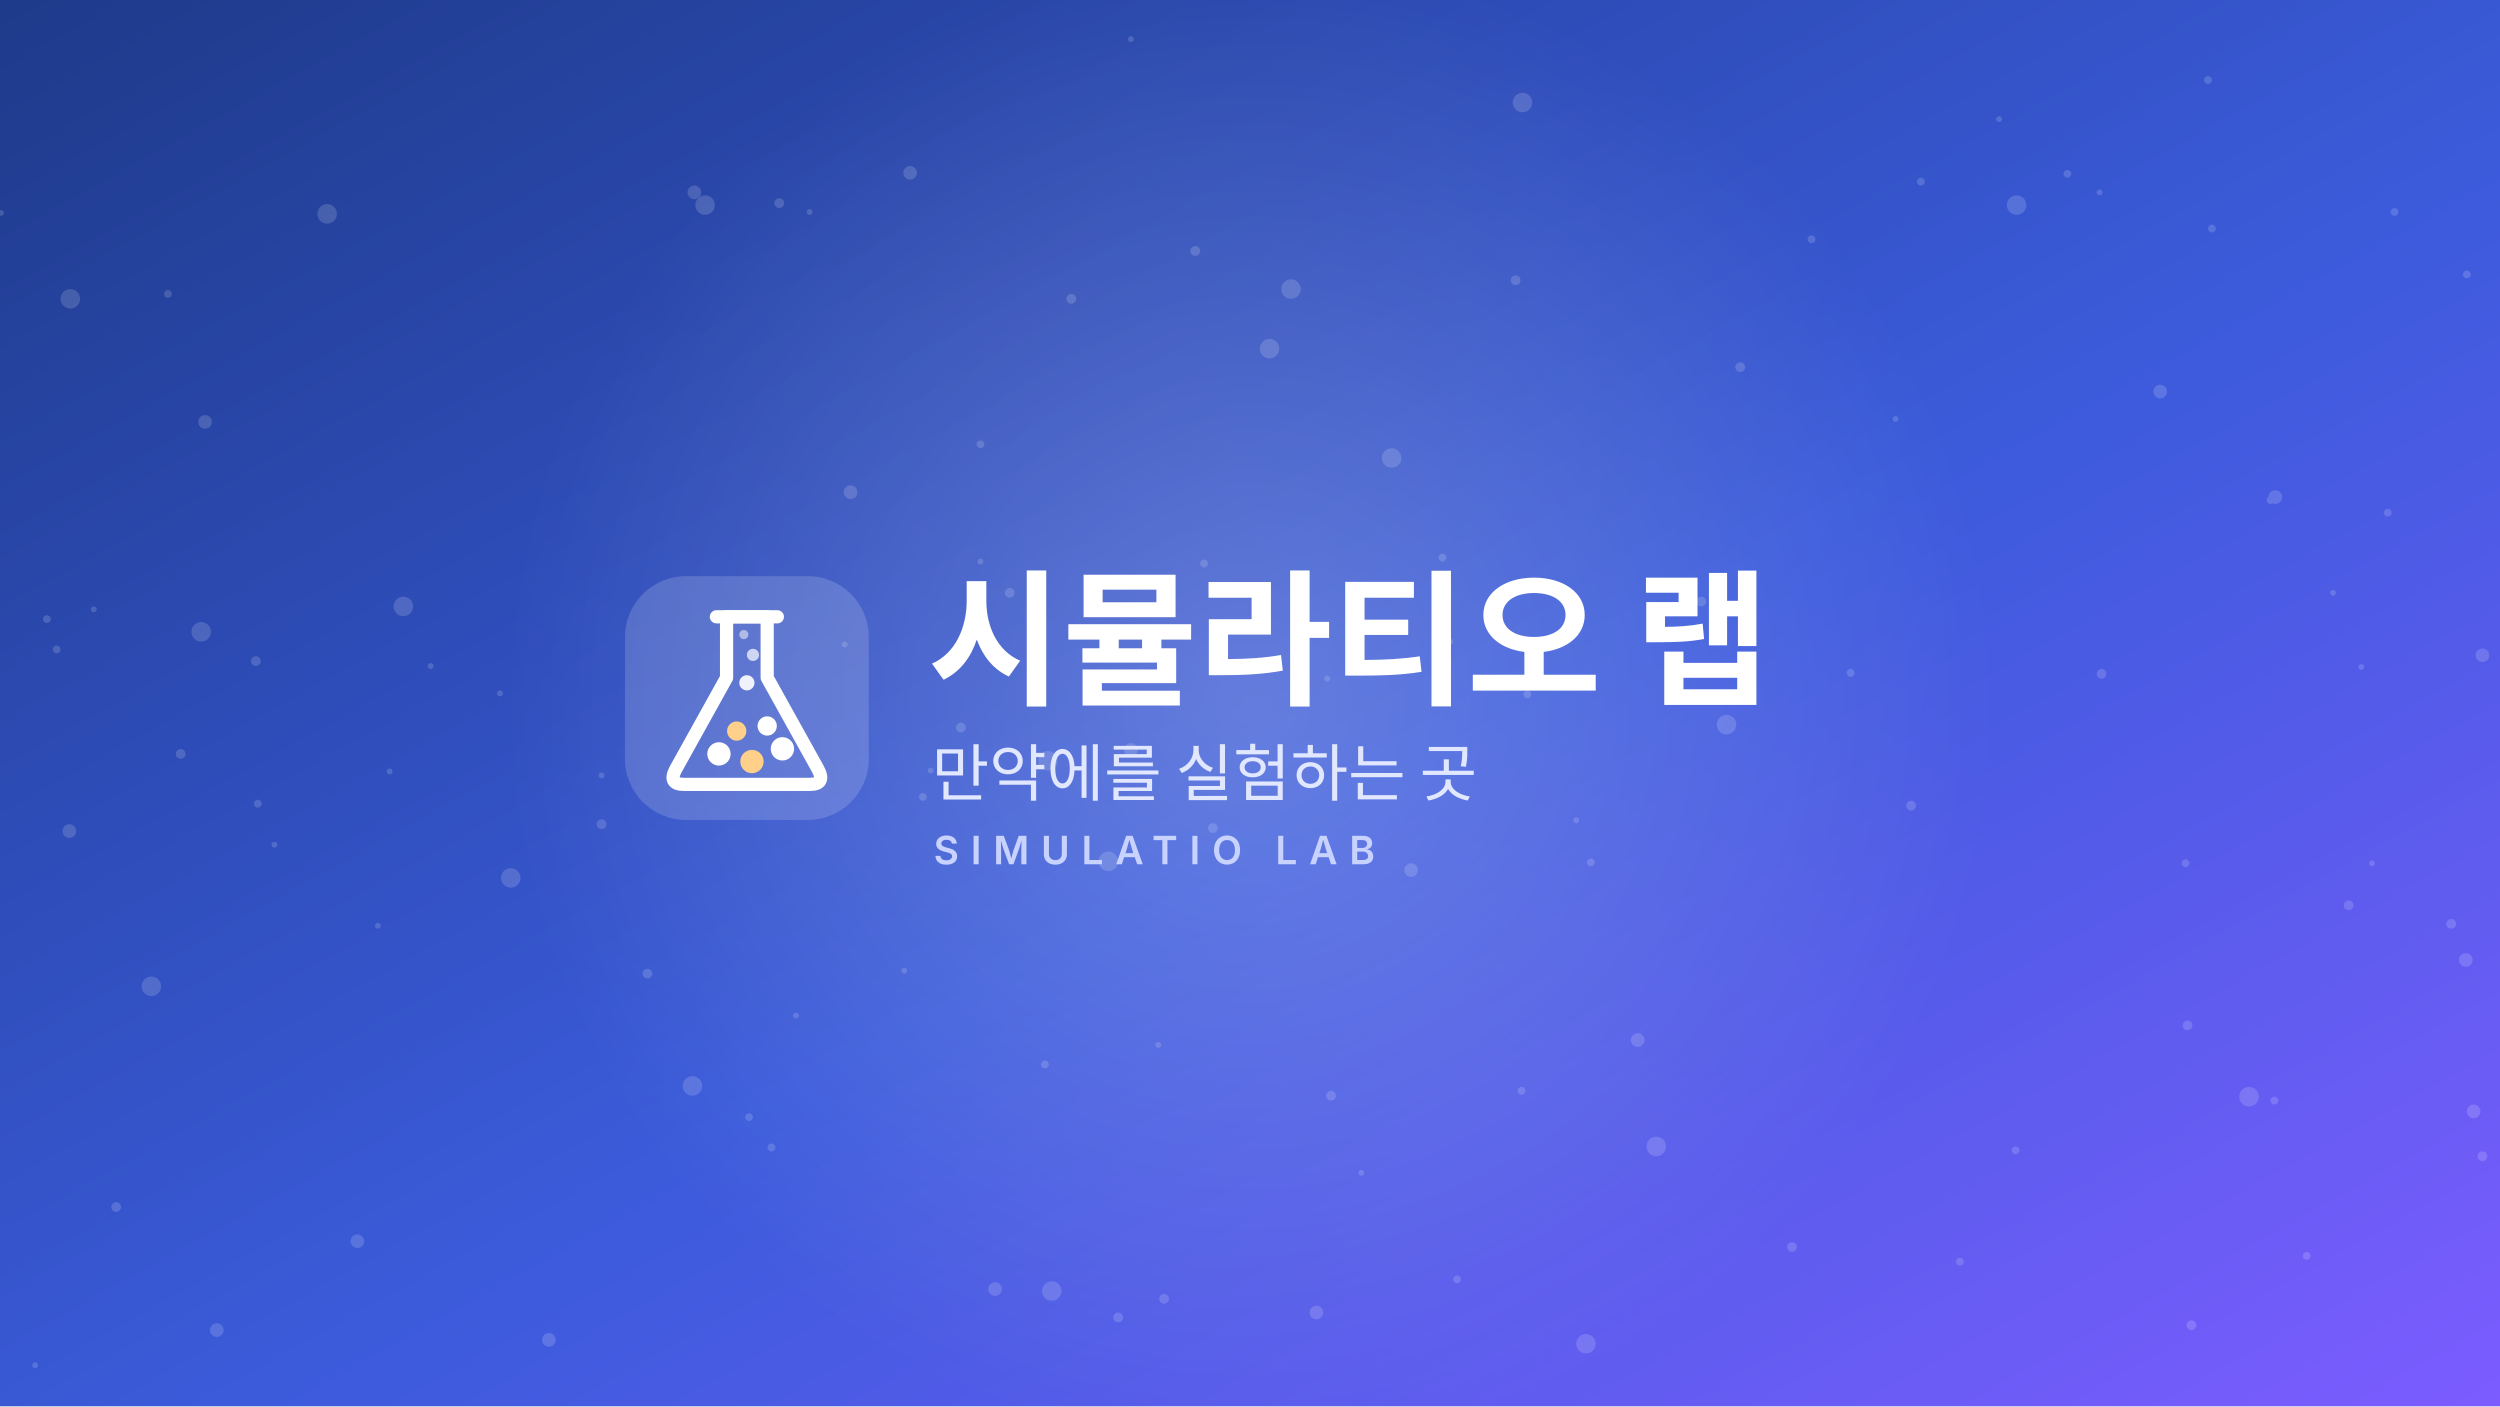
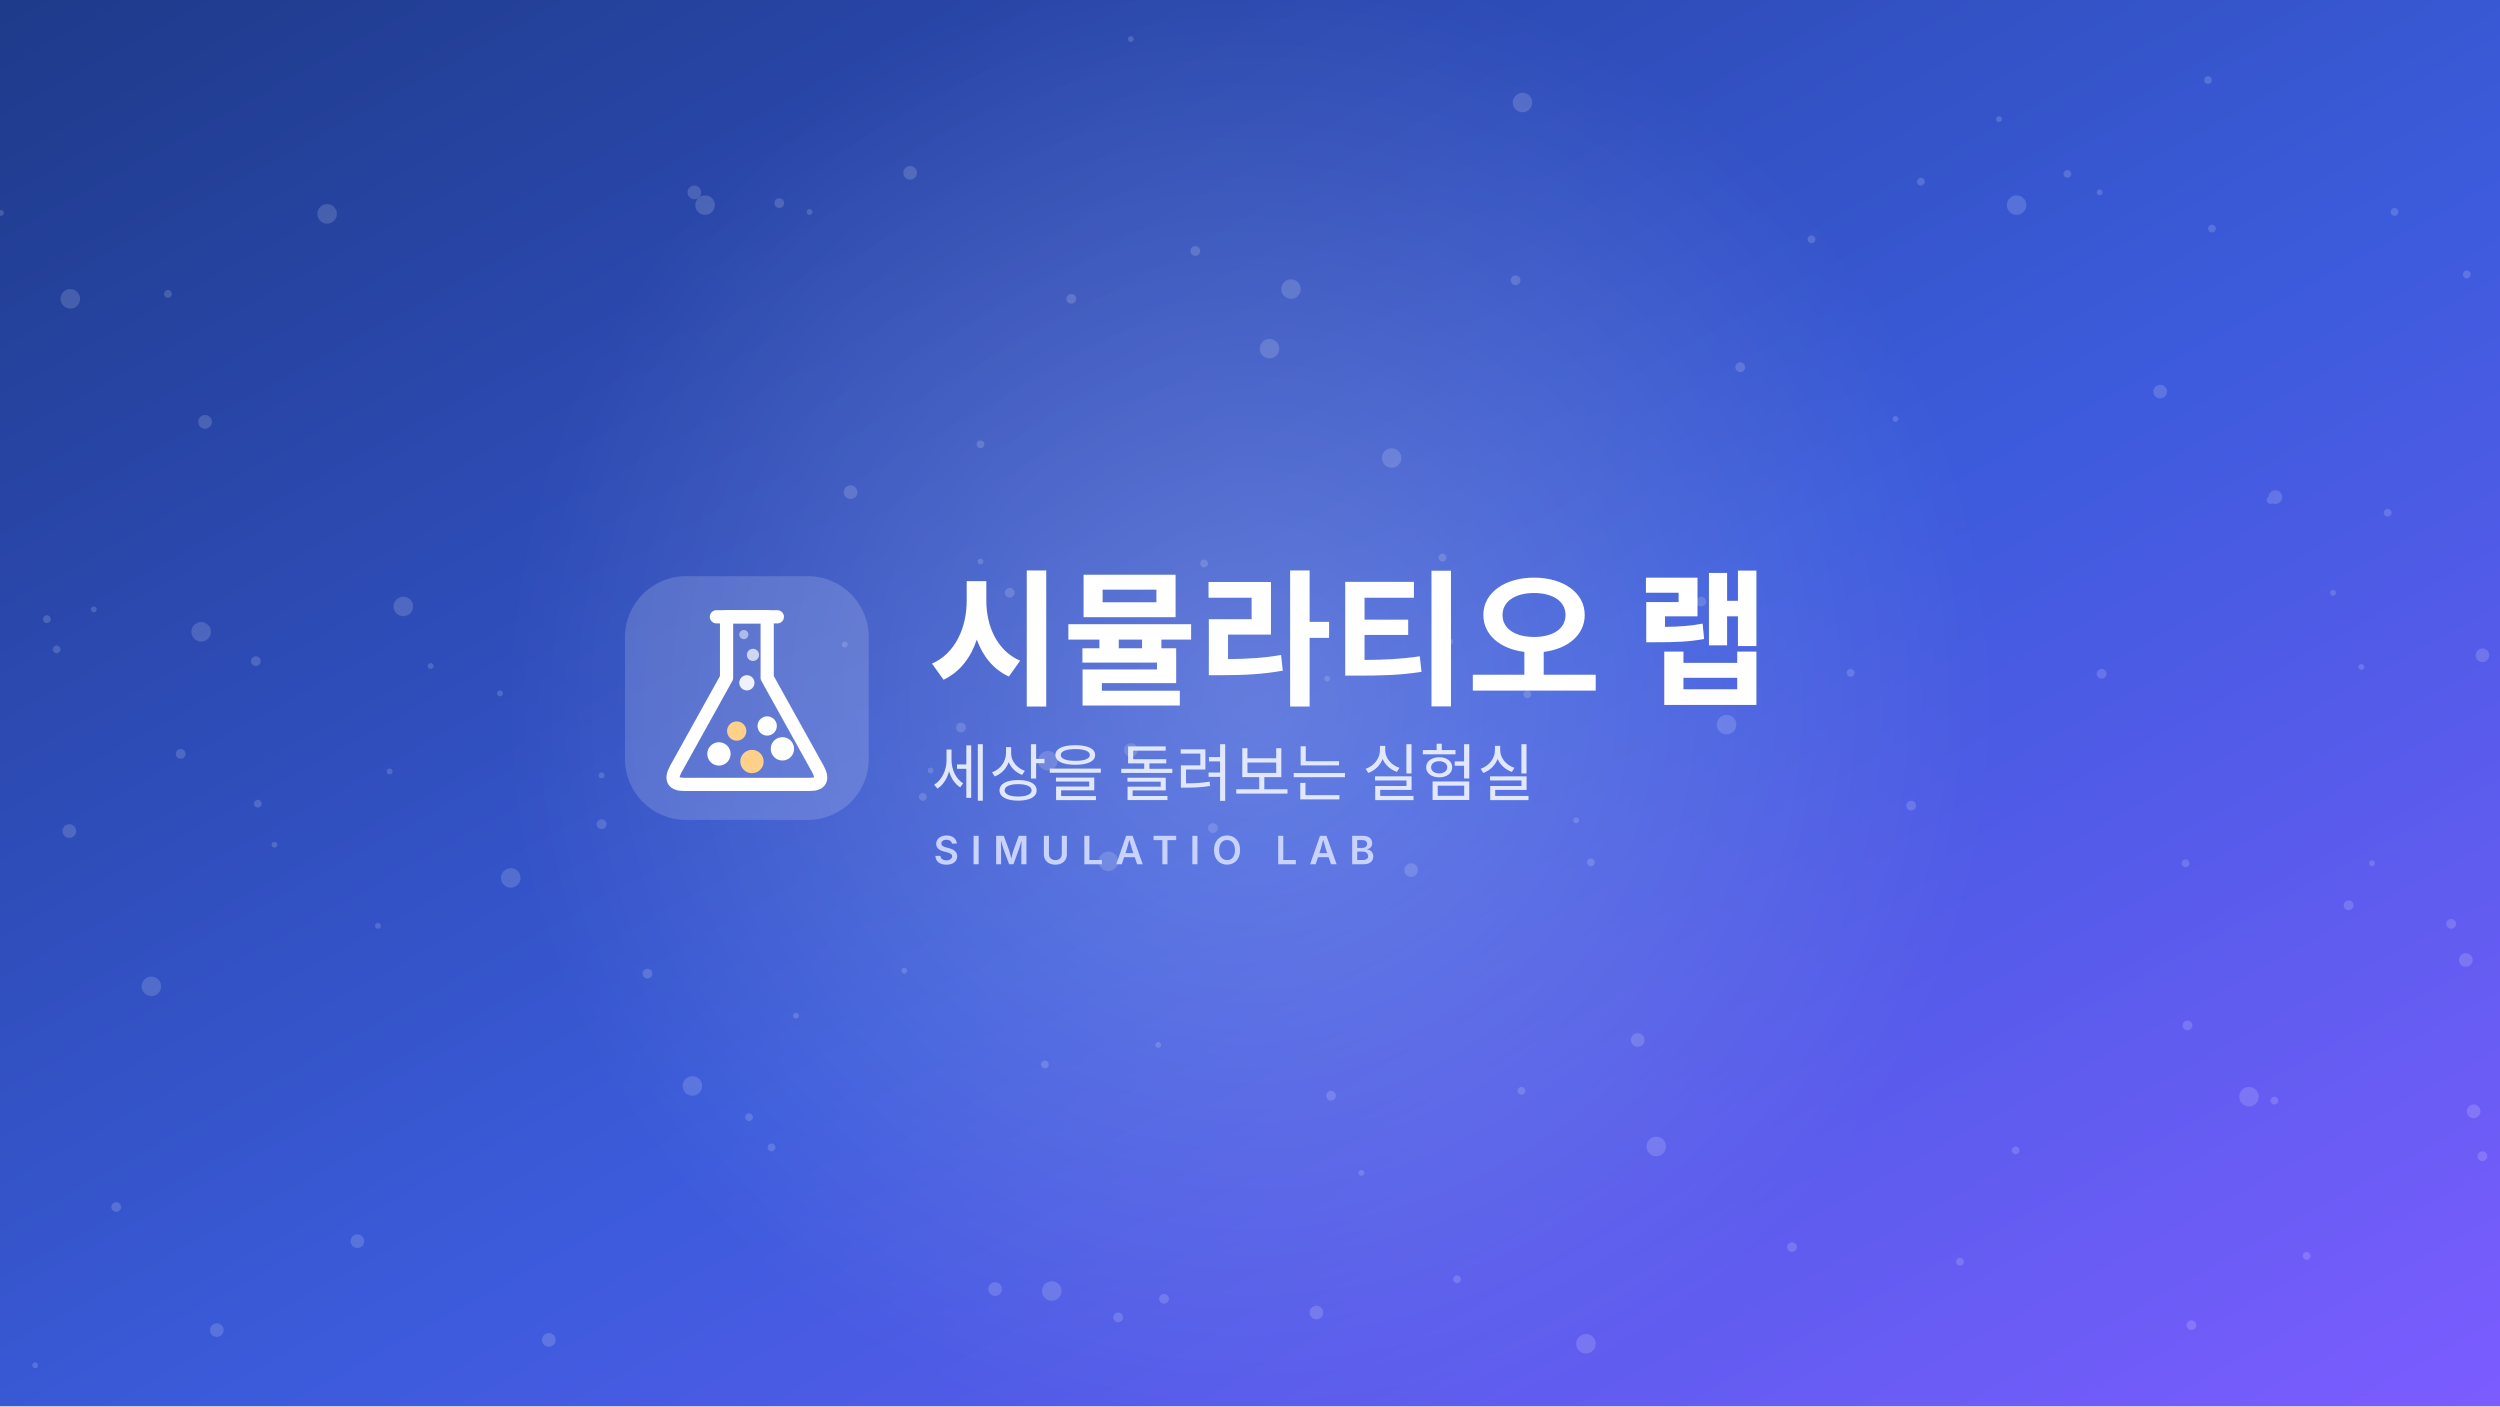
<svg xmlns="http://www.w3.org/2000/svg" width="2560" height="1440" viewBox="0 0 2560 1440">
  <defs>
    <linearGradient id="bg" x1="0" y1="0" x2="1" y2="1">
      <stop offset="0" stop-color="#1e3a8a" />
      <stop offset="0.55" stop-color="#3b5bdb" />
      <stop offset="1" stop-color="#7c5cff" />
    </linearGradient>
    <radialGradient id="glow" cx="0.5" cy="0.5" r="0.5">
      <stop offset="0" stop-color="#ffffff" stop-opacity=".22" />
      <stop offset="1" stop-color="#ffffff" stop-opacity="0" />
    </radialGradient>
  </defs>
  <rect width="2560" height="1440" fill="url(#bg)" />
  <circle cx="1280.0" cy="720.0" r="760" fill="url(#glow)" />
  <g opacity=".16" fill="#fff">
    <circle cx="829" cy="217" r="3" />
    <circle cx="185" cy="772" r="5" />
    <circle cx="1492" cy="1310" r="4" />
    <circle cx="96" cy="624" r="3" />
    <circle cx="616" cy="794" r="3" />
    <circle cx="2117" cy="178" r="4" />
    <circle cx="1614" cy="840" r="3" />
    <circle cx="1477" cy="571" r="4" />
    <circle cx="119" cy="1236" r="5" />
    <circle cx="1073" cy="779" r="10" />
    <circle cx="790" cy="1175" r="4" />
    <circle cx="264" cy="823" r="4" />
    <circle cx="953" cy="789" r="3" />
    <circle cx="1445" cy="891" r="7" />
    <circle cx="1742" cy="616" r="5" />
    <circle cx="1192" cy="1330" r="5" />
    <circle cx="767" cy="1144" r="4" />
    <circle cx="210" cy="432" r="7" />
    <circle cx="2240" cy="1050" r="5" />
    <circle cx="1559" cy="105" r="10" />
    <circle cx="1070" cy="1090" r="4" />
    <circle cx="2389" cy="607" r="3" />
    <circle cx="1957" cy="825" r="5" />
    <circle cx="871" cy="504" r="7" />
    <circle cx="1485" cy="657" r="3" />
    <circle cx="2418" cy="683" r="3" />
    <circle cx="155" cy="1010" r="10" />
    <circle cx="2542" cy="1184" r="5" />
    <circle cx="1835" cy="1277" r="5" />
    <circle cx="58" cy="665" r="4" />
    <circle cx="1564" cy="711" r="4" />
    <circle cx="1967" cy="186" r="4" />
    <circle cx="1019" cy="1320" r="7" />
    <circle cx="206" cy="647" r="10" />
    <circle cx="711" cy="197" r="7" />
    <circle cx="2212" cy="401" r="7" />
    <circle cx="2525" cy="983" r="7" />
    <circle cx="2452" cy="217" r="4" />
    <circle cx="387" cy="948" r="3" />
    <circle cx="1242" cy="848" r="5" />
    <circle cx="722" cy="210" r="10" />
    <circle cx="945" cy="816" r="4" />
    <circle cx="1768" cy="742" r="10" />
    <circle cx="1677" cy="1065" r="7" />
    <circle cx="2303" cy="1123" r="10" />
    <circle cx="1004" cy="575" r="3" />
    <circle cx="1233" cy="577" r="4" />
    <circle cx="172" cy="301" r="4" />
    <circle cx="281" cy="865" r="3" />
    <circle cx="1" cy="218" r="3" />
    <circle cx="2429" cy="884" r="3" />
    <circle cx="2238" cy="884" r="4" />
    <circle cx="1624" cy="1376" r="10" />
    <circle cx="932" cy="177" r="7" />
    <circle cx="2542" cy="671" r="7" />
    <circle cx="798" cy="208" r="5" />
    <circle cx="1895" cy="689" r="4" />
    <circle cx="1322" cy="296" r="10" />
    <circle cx="926" cy="994" r="3" />
    <circle cx="1941" cy="429" r="3" />
    <circle cx="1782" cy="376" r="5" />
    <circle cx="2325" cy="512" r="4" />
    <circle cx="1363" cy="1122" r="5" />
    <circle cx="1629" cy="883" r="4" />
    <circle cx="2064" cy="1178" r="4" />
    <circle cx="512" cy="710" r="3" />
    <circle cx="2533" cy="1138" r="7" />
    <circle cx="663" cy="997" r="5" />
    <circle cx="1145" cy="1349" r="5" />
    <circle cx="2445" cy="525" r="4" />
    <circle cx="262" cy="677" r="5" />
    <circle cx="523" cy="899" r="10" />
    <circle cx="2152" cy="690" r="5" />
    <circle cx="2047" cy="122" r="3" />
    <circle cx="2329" cy="1127" r="4" />
    <circle cx="1224" cy="257" r="5" />
    <circle cx="222" cy="1362" r="7" />
    <circle cx="1186" cy="1070" r="3" />
    <circle cx="1855" cy="245" r="4" />
    <circle cx="71" cy="851" r="7" />
    <circle cx="2065" cy="210" r="10" />
    <circle cx="2510" cy="946" r="5" />
    <circle cx="399" cy="790" r="3" />
    <circle cx="36" cy="1398" r="3" />
    <circle cx="1348" cy="1344" r="7" />
    <circle cx="2526" cy="281" r="4" />
    <circle cx="72" cy="306" r="10" />
    <circle cx="616" cy="844" r="5" />
    <circle cx="1394" cy="1201" r="3" />
    <circle cx="2330" cy="509" r="7" />
    <circle cx="1696" cy="1174" r="10" />
    <circle cx="1077" cy="1322" r="10" />
    <circle cx="335" cy="219" r="10" />
    <circle cx="48" cy="634" r="4" />
    <circle cx="1558" cy="1117" r="4" />
    <circle cx="441" cy="682" r="3" />
    <circle cx="1425" cy="469" r="10" />
    <circle cx="1359" cy="695" r="3" />
    <circle cx="2261" cy="82" r="4" />
    <circle cx="709" cy="1112" r="10" />
    <circle cx="1158" cy="40" r="3" />
    <circle cx="1135" cy="882" r="10" />
    <circle cx="1552" cy="287" r="5" />
    <circle cx="1158" cy="768" r="7" />
    <circle cx="1300" cy="357" r="10" />
    <circle cx="2244" cy="1357" r="5" />
    <circle cx="2362" cy="1286" r="4" />
    <circle cx="2150" cy="197" r="3" />
    <circle cx="1004" cy="455" r="4" />
    <circle cx="1097" cy="306" r="5" />
    <circle cx="2007" cy="1292" r="4" />
    <circle cx="2405" cy="927" r="5" />
    <circle cx="366" cy="1271" r="7" />
    <circle cx="562" cy="1372" r="7" />
    <circle cx="2265" cy="234" r="4" />
    <circle cx="413" cy="621" r="10" />
    <circle cx="1034" cy="607" r="5" />
    <circle cx="815" cy="1040" r="3" />
    <circle cx="865" cy="660" r="3" />
    <circle cx="984" cy="745" r="5" />
  </g>
  <g transform="translate(640.0,590.0) scale(5.2)">
    <rect width="48" height="48" rx="12" fill="#ffffff" fill-opacity=".16" />
    <path d="M20 8h8v12l10 18q1.6 3-1.6 3H11.6Q8.4 41 10 38l10-18Z" fill="none" stroke="#fff" stroke-width="2.6" stroke-linejoin="round" stroke-linecap="round" />
    <path d="M18 8h12" stroke="#fff" stroke-width="2.6" stroke-linecap="round" />
    <circle cx="18.5" cy="35" r="2.3" fill="#fff" />
    <circle cx="25" cy="36.5" r="2.3" fill="#ffd089" />
    <circle cx="31" cy="34" r="2.3" fill="#fff" />
    <circle cx="22" cy="30.5" r="1.9" fill="#ffd089" />
    <circle cx="28" cy="29.5" r="1.9" fill="#fff" />
    <circle cx="24" cy="21" r="1.5" fill="#fff" opacity=".9" />
    <circle cx="25.2" cy="15.5" r="1.2" fill="#fff" opacity=".7" />
    <circle cx="23.4" cy="11.5" r="0.9" fill="#fff" opacity=".5" />
  </g>
  <text x="950.0" y="710.0" font-family="-apple-system,'Apple SD Gothic Neo','Noto Sans KR',sans-serif" font-size="150" font-weight="800" fill="#fff">시뮬라티오 랩</text>
-   <text x="954.0" y="815.0" font-family="-apple-system,'Apple SD Gothic Neo','Noto Sans KR',sans-serif" font-size="64" font-weight="500" fill="#e0e7ff">만약에를 실험하는 곳</text>
+   <text x="954.0" y="815.0" font-family="-apple-system,'Apple SD Gothic Neo','Noto Sans KR',sans-serif" font-size="64" font-weight="500" fill="#e0e7ff">세상을 돌려보는 실험실</text>
  <text x="956.0" y="885.0" font-family="-apple-system,'Helvetica Neue',sans-serif" font-size="40" font-weight="600" letter-spacing="12" fill="#c7d2fe">SIMULATIO LAB</text>
</svg>
